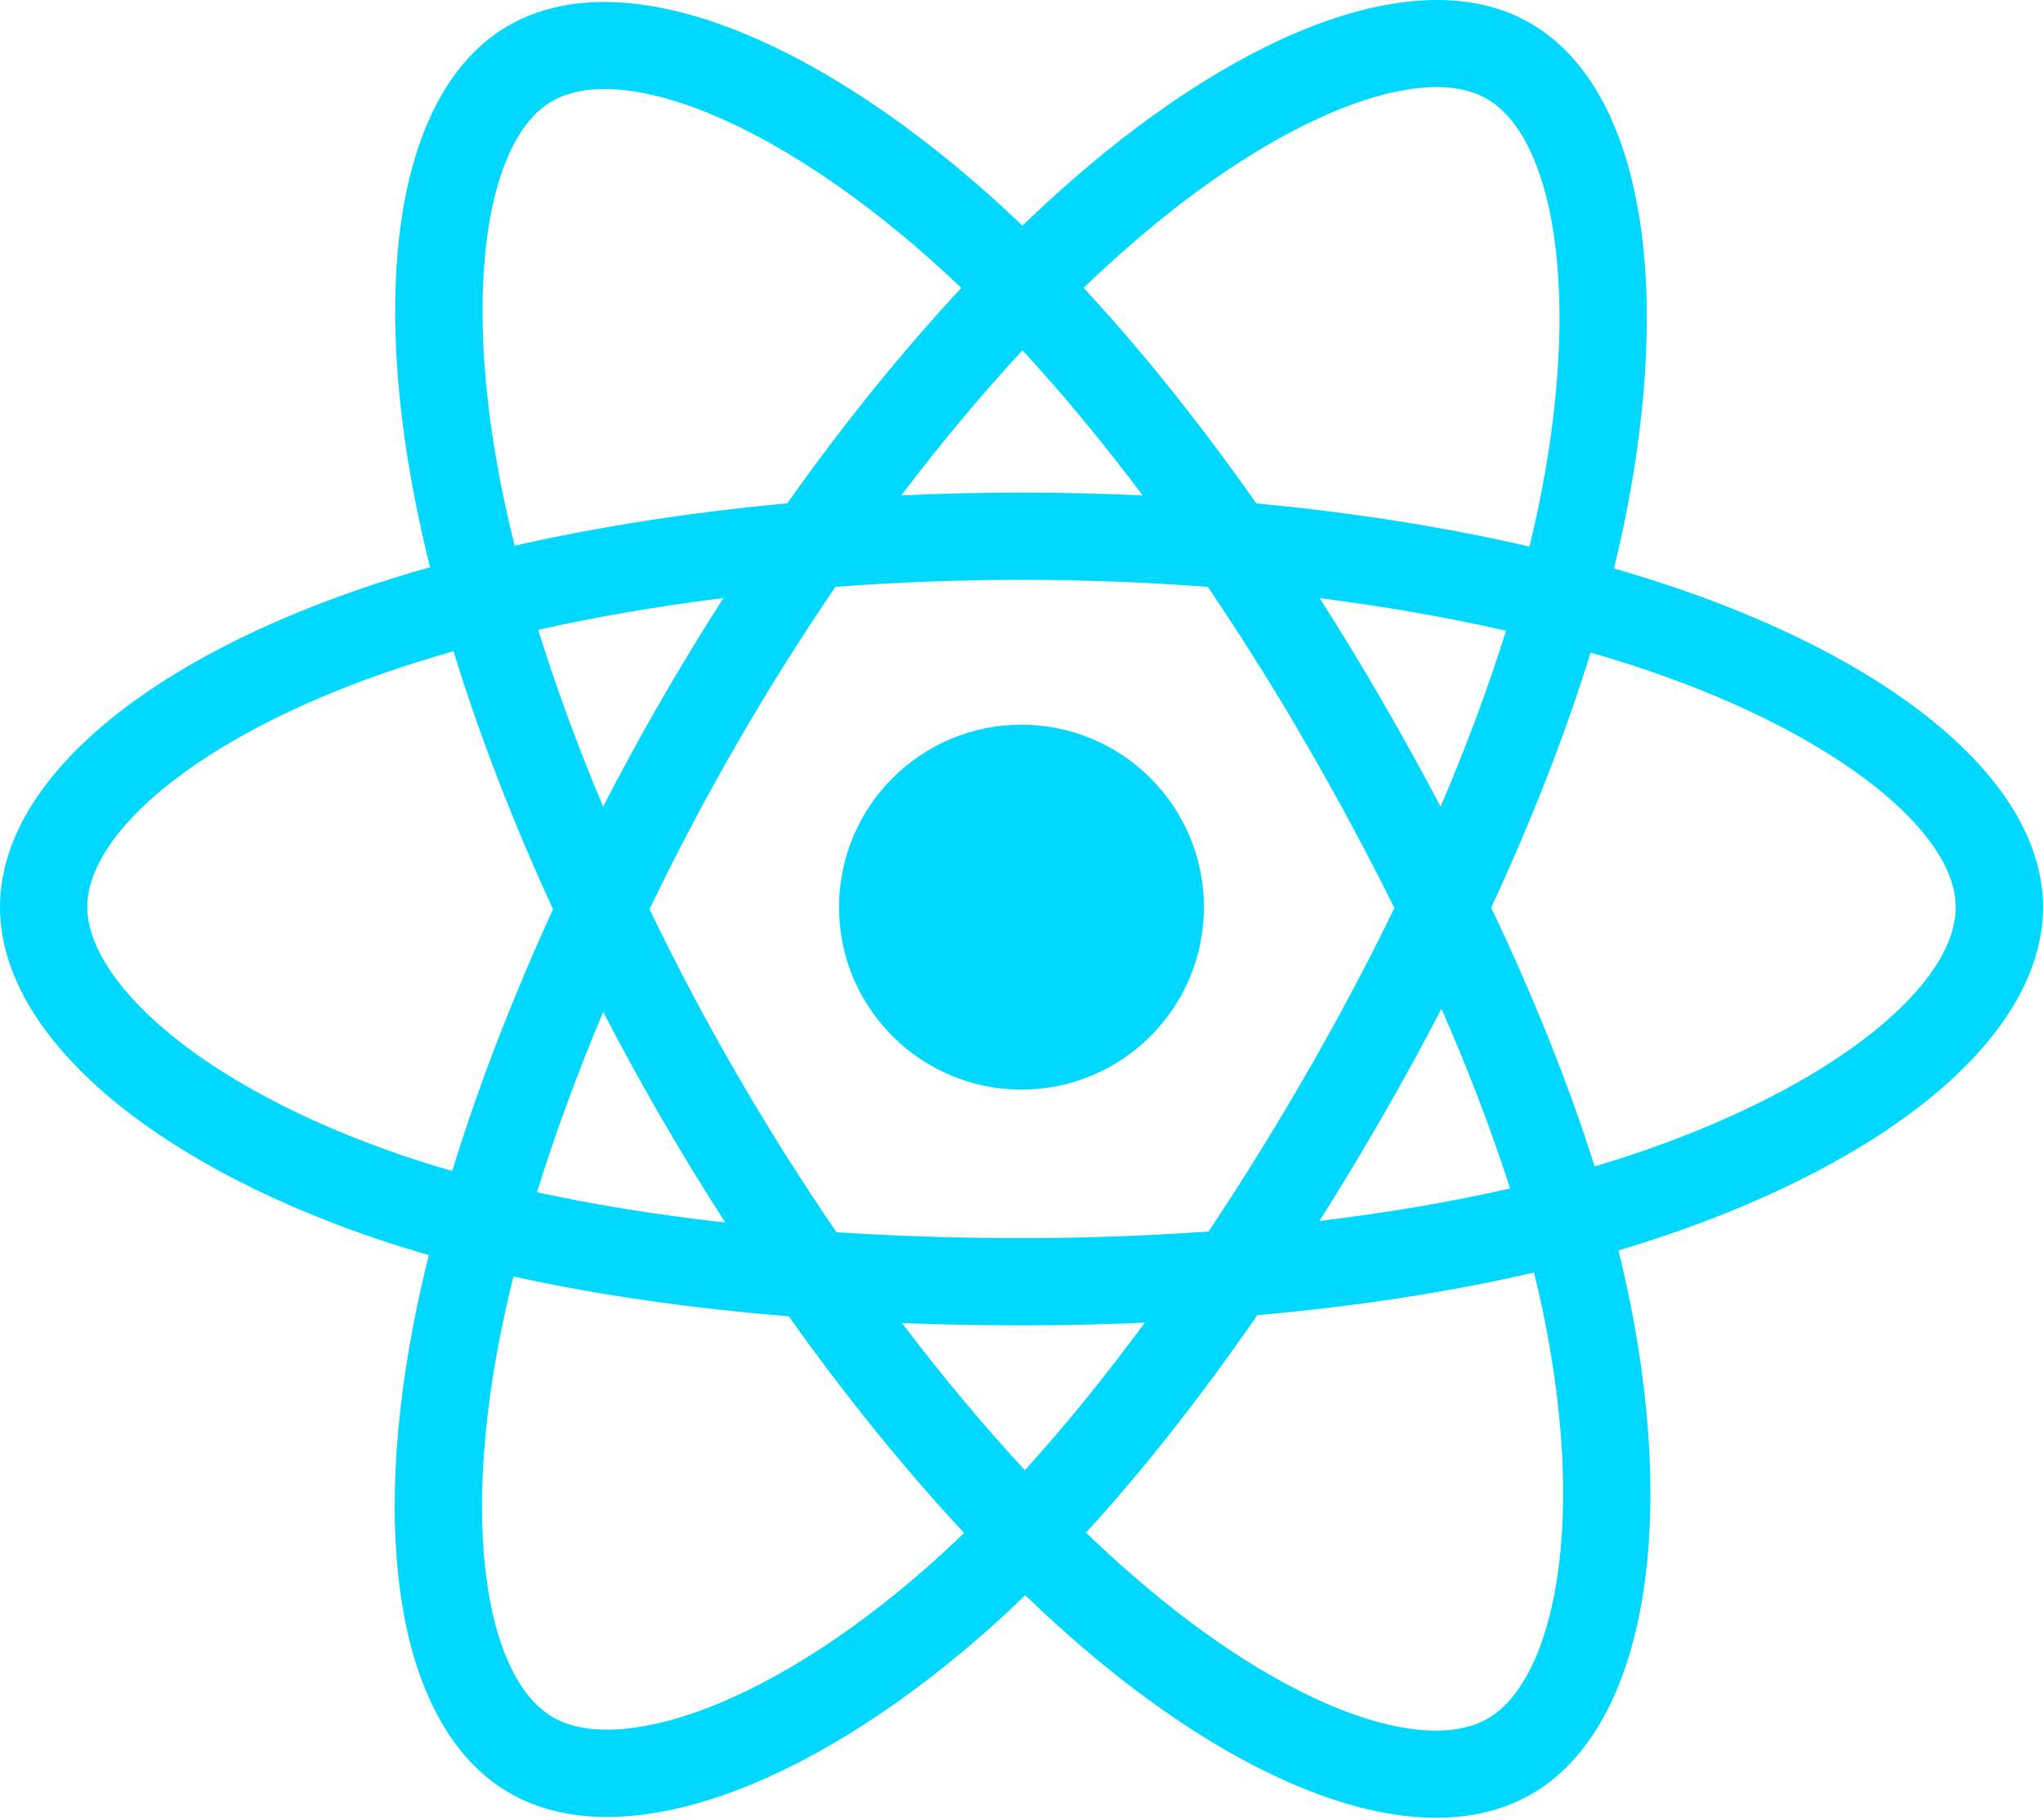
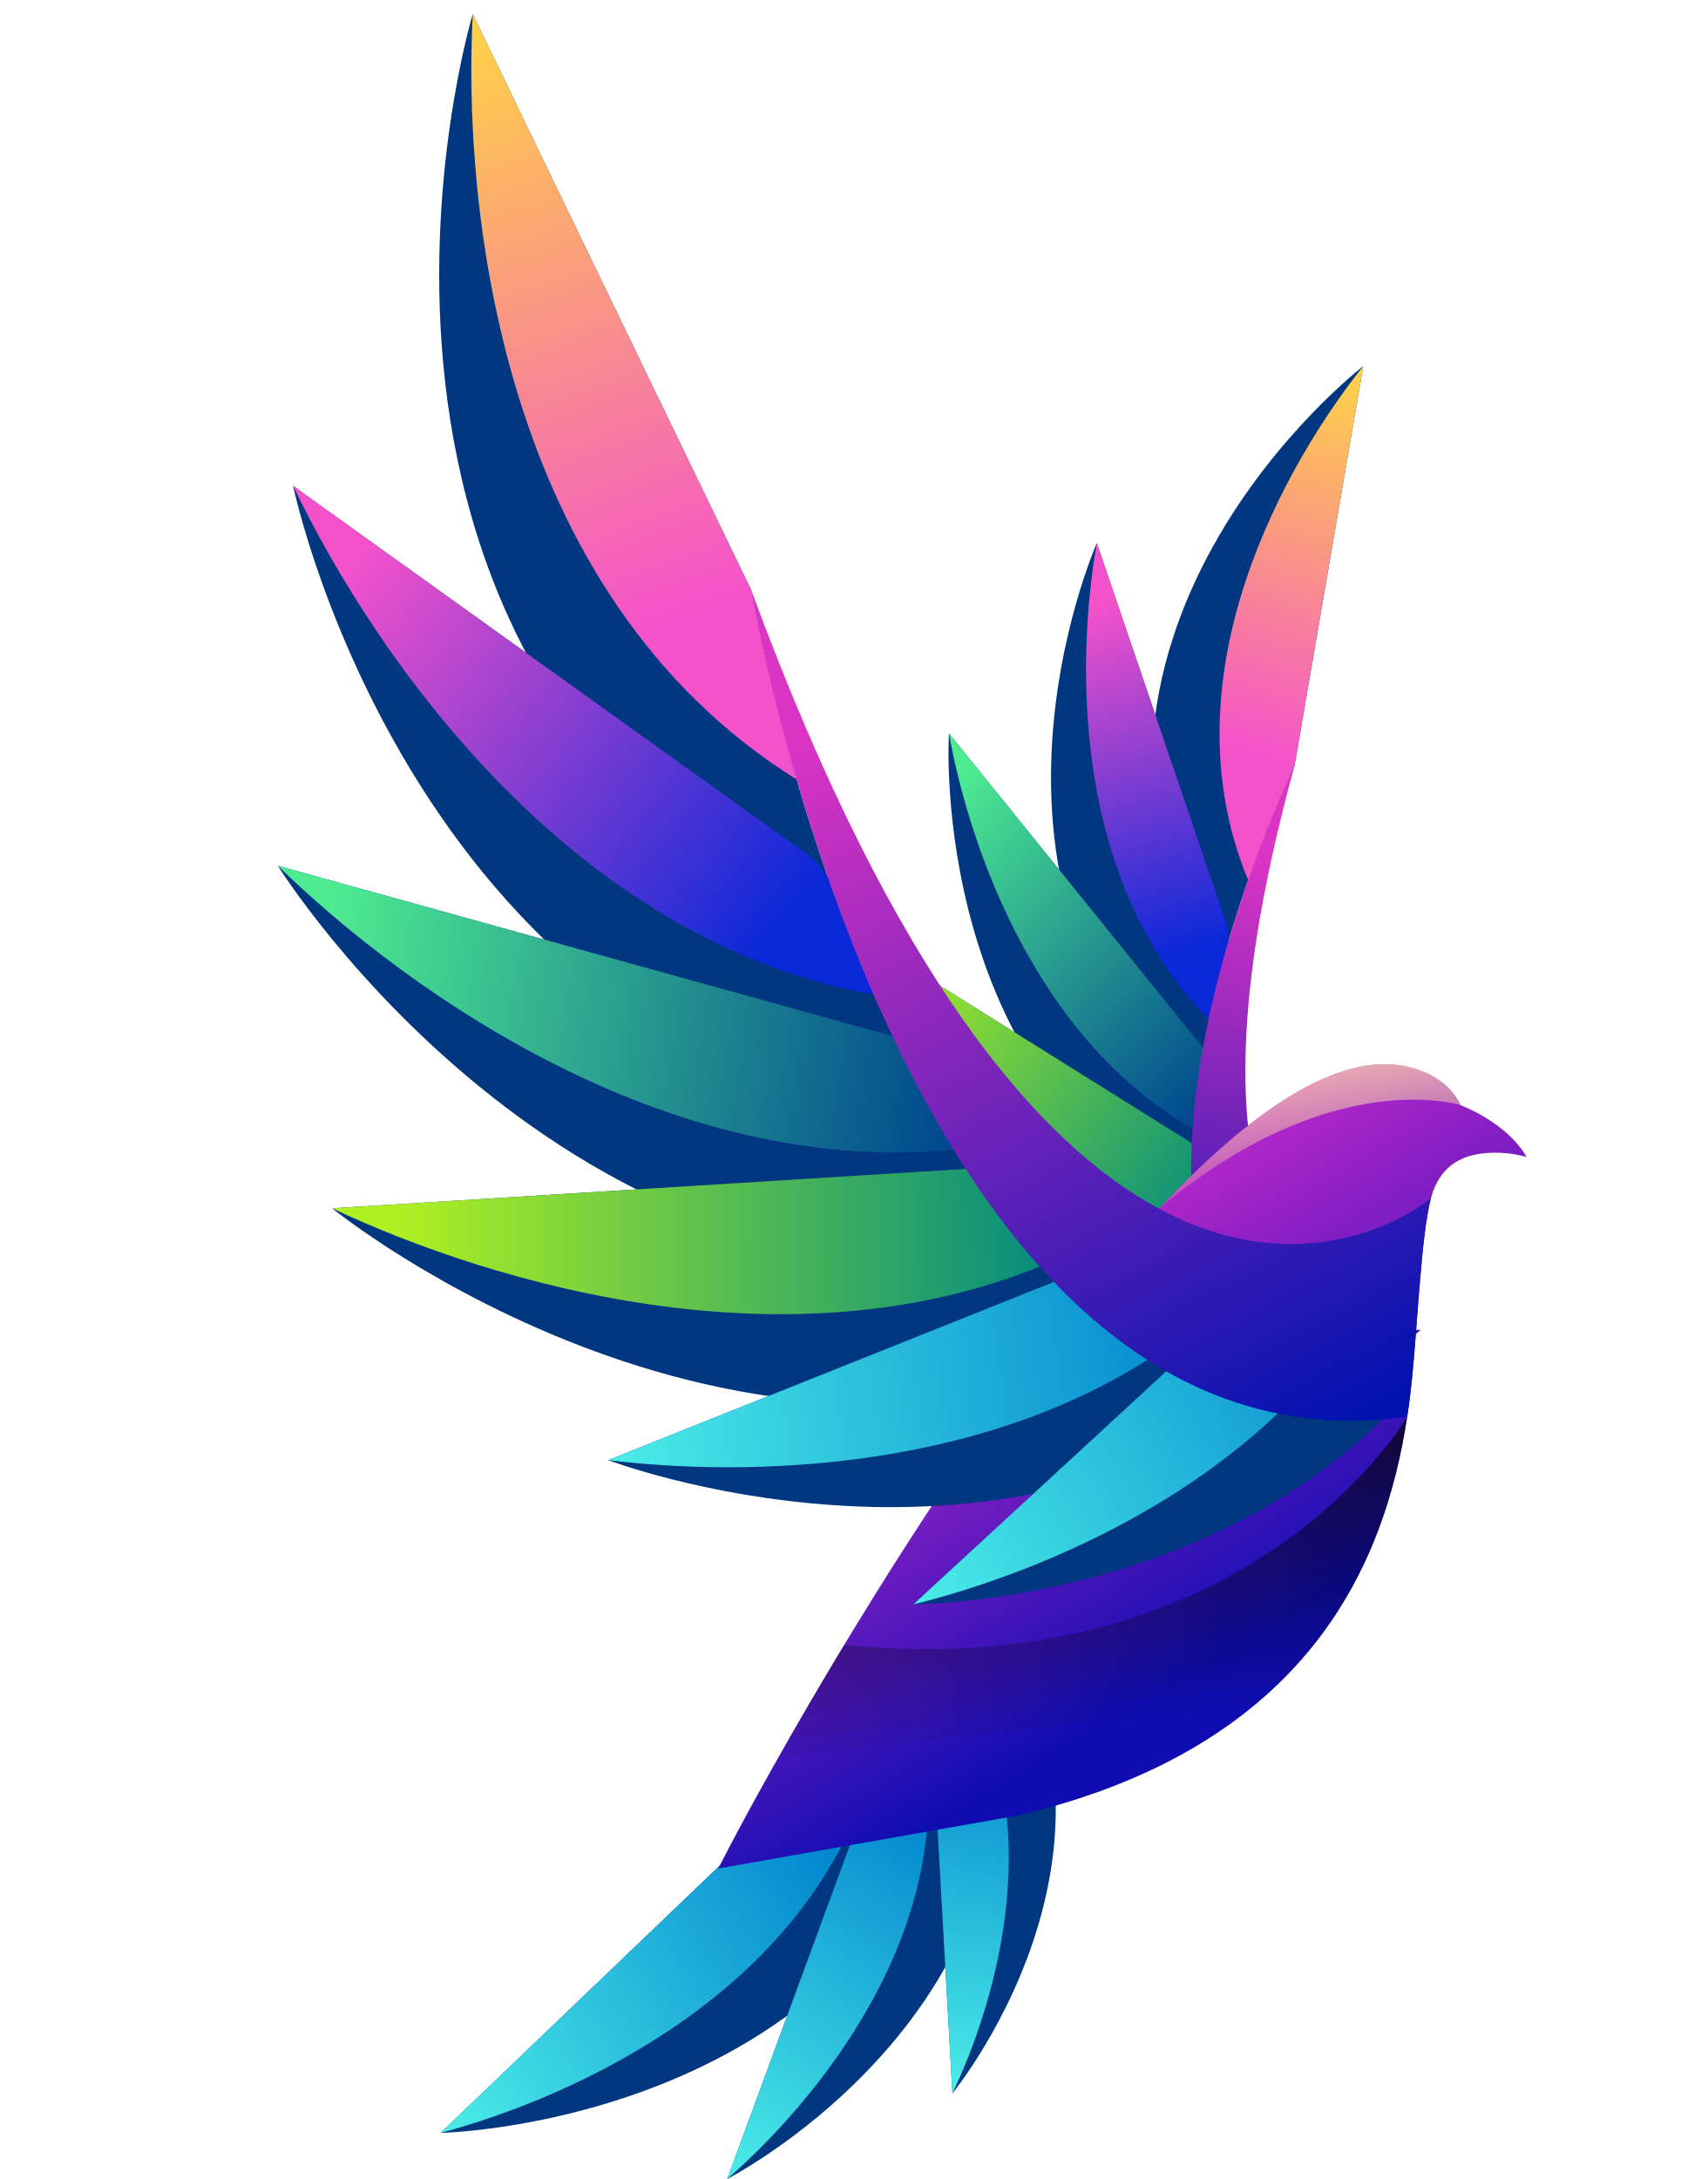
- <svg xmlns="http://www.w3.org/2000/svg" aria-hidden="true" role="img" class="iconify iconify--logos" width="35.93" height="32" preserveAspectRatio="xMidYMid meet" viewBox="0 0 256 228">
-   <path fill="#00D8FF" d="M210.483 73.824a171.49 171.49 0 0 0-8.24-2.597c.465-1.9.893-3.777 1.273-5.621c6.238-30.281 2.16-54.676-11.769-62.708c-13.355-7.7-35.196.329-57.254 19.526a171.23 171.23 0 0 0-6.375 5.848a155.866 155.866 0 0 0-4.241-3.917C100.759 3.829 77.587-4.822 63.673 3.233C50.33 10.957 46.379 33.89 51.995 62.588a170.974 170.974 0 0 0 1.892 8.48c-3.28.932-6.445 1.924-9.474 2.98C17.309 83.498 0 98.307 0 113.668c0 15.865 18.582 31.778 46.812 41.427a145.52 145.52 0 0 0 6.921 2.165a167.467 167.467 0 0 0-2.01 9.138c-5.354 28.2-1.173 50.591 12.134 58.266c13.744 7.926 36.812-.22 59.273-19.855a145.567 145.567 0 0 0 5.342-4.923a168.064 168.064 0 0 0 6.92 6.314c21.758 18.722 43.246 26.282 56.54 18.586c13.731-7.949 18.194-32.003 12.4-61.268a145.016 145.016 0 0 0-1.535-6.842c1.62-.48 3.21-.974 4.76-1.488c29.348-9.723 48.443-25.443 48.443-41.52c0-15.417-17.868-30.326-45.517-39.844Zm-6.365 70.984c-1.4.463-2.836.91-4.3 1.345c-3.24-10.257-7.612-21.163-12.963-32.432c5.106-11 9.31-21.767 12.459-31.957c2.619.758 5.16 1.557 7.61 2.4c23.69 8.156 38.14 20.213 38.14 29.504c0 9.896-15.606 22.743-40.946 31.14Zm-10.514 20.834c2.562 12.94 2.927 24.64 1.23 33.787c-1.524 8.219-4.59 13.698-8.382 15.893c-8.067 4.67-25.32-1.4-43.927-17.412a156.726 156.726 0 0 1-6.437-5.87c7.214-7.889 14.423-17.06 21.459-27.246c12.376-1.098 24.068-2.894 34.671-5.345a134.17 134.17 0 0 1 1.386 6.193ZM87.276 214.515c-7.882 2.783-14.16 2.863-17.955.675c-8.075-4.657-11.432-22.636-6.853-46.752a156.923 156.923 0 0 1 1.869-8.499c10.486 2.32 22.093 3.988 34.498 4.994c7.084 9.967 14.501 19.128 21.976 27.15a134.668 134.668 0 0 1-4.877 4.492c-9.933 8.682-19.886 14.842-28.658 17.94ZM50.35 144.747c-12.483-4.267-22.792-9.812-29.858-15.863c-6.35-5.437-9.555-10.836-9.555-15.216c0-9.322 13.897-21.212 37.076-29.293c2.813-.98 5.757-1.905 8.812-2.773c3.204 10.42 7.406 21.315 12.477 32.332c-5.137 11.18-9.399 22.249-12.634 32.792a134.718 134.718 0 0 1-6.318-1.979Zm12.378-84.26c-4.811-24.587-1.616-43.134 6.425-47.789c8.564-4.958 27.502 2.111 47.463 19.835a144.318 144.318 0 0 1 3.841 3.545c-7.438 7.987-14.787 17.08-21.808 26.988c-12.04 1.116-23.565 2.908-34.161 5.309a160.342 160.342 0 0 1-1.76-7.887Zm110.427 27.268a347.8 347.8 0 0 0-7.785-12.803c8.168 1.033 15.994 2.404 23.343 4.08c-2.206 7.072-4.956 14.465-8.193 22.045a381.151 381.151 0 0 0-7.365-13.322Zm-45.032-43.861c5.044 5.465 10.096 11.566 15.065 18.186a322.04 322.04 0 0 0-30.257-.006c4.974-6.559 10.069-12.652 15.192-18.18ZM82.802 87.83a323.167 323.167 0 0 0-7.227 13.238c-3.184-7.553-5.909-14.98-8.134-22.152c7.304-1.634 15.093-2.97 23.209-3.984a321.524 321.524 0 0 0-7.848 12.897Zm8.081 65.352c-8.385-.936-16.291-2.203-23.593-3.793c2.26-7.3 5.045-14.885 8.298-22.6a321.187 321.187 0 0 0 7.257 13.246c2.594 4.48 5.28 8.868 8.038 13.147Zm37.542 31.03c-5.184-5.592-10.354-11.779-15.403-18.433c4.902.192 9.899.29 14.978.29c5.218 0 10.376-.117 15.453-.343c-4.985 6.774-10.018 12.97-15.028 18.486Zm52.198-57.817c3.422 7.8 6.306 15.345 8.596 22.52c-7.422 1.694-15.436 3.058-23.88 4.071a382.417 382.417 0 0 0 7.859-13.026a347.403 347.403 0 0 0 7.425-13.565Zm-16.898 8.101a358.557 358.557 0 0 1-12.281 19.815a329.4 329.4 0 0 1-23.444.823c-7.967 0-15.716-.248-23.178-.732a310.202 310.202 0 0 1-12.513-19.846h.001a307.41 307.41 0 0 1-10.923-20.627a310.278 310.278 0 0 1 10.89-20.637l-.001.001a307.318 307.318 0 0 1 12.413-19.761c7.613-.576 15.42-.876 23.31-.876H128c7.926 0 15.743.303 23.354.883a329.357 329.357 0 0 1 12.335 19.695a358.489 358.489 0 0 1 11.036 20.54a329.472 329.472 0 0 1-11 20.722Zm22.56-122.124c8.572 4.944 11.906 24.881 6.52 51.026c-.344 1.668-.73 3.367-1.15 5.09c-10.622-2.452-22.155-4.275-34.23-5.408c-7.034-10.017-14.323-19.124-21.64-27.008a160.789 160.789 0 0 1 5.888-5.4c18.9-16.447 36.564-22.941 44.612-18.3ZM128 90.808c12.625 0 22.86 10.235 22.86 22.86s-10.235 22.86-22.86 22.86s-22.86-10.235-22.86-22.86s10.235-22.86 22.86-22.86Z" />
+ <svg xmlns="http://www.w3.org/2000/svg" xmlns:xlink="http://www.w3.org/1999/xlink" version="1.1" id="Layer_1" x="0px" y="0px" viewBox="0 0 2408.2 3072" style="enable-background:new 0 0 2408.2 3072;" xml:space="preserve">
+   <style type="text/css">
+ 	.st0{fill-rule:evenodd;clip-rule:evenodd;fill:#003780;}
+ 	
+ 		.st1{clip-path:url(#SVGID_00000057843338454067232600000003983802747526152338_);fill:url(#SVGID_00000168112154594328462260000007098965731604887723_);}
+ 	
+ 		.st2{clip-path:url(#SVGID_00000029022965536824911670000004112222004350649999_);fill:url(#SVGID_00000062914900961329352780000017437717184273601196_);}
+ 	
+ 		.st3{clip-path:url(#SVGID_00000160160120585509607810000012125315384668038557_);fill:url(#SVGID_00000135660262877536457570000002846494047737051539_);}
+ 	
+ 		.st4{clip-path:url(#SVGID_00000080893121570379378730000001248226214468570552_);fill:url(#SVGID_00000095326978517449779850000017263545584978076558_);}
+ 	
+ 		.st5{clip-path:url(#SVGID_00000009573485189825841560000015847046343405564829_);fill:url(#SVGID_00000147193524450550141540000003424020834525453498_);}
+ 	
+ 		.st6{clip-path:url(#SVGID_00000016782932601035420260000010515529944837261460_);fill:url(#SVGID_00000067206594553753838710000010156764687047735449_);}
+ 	
+ 		.st7{clip-path:url(#SVGID_00000021081662280248561740000004057630190019054733_);fill:url(#SVGID_00000163774847001880961540000016102588500319193261_);}
+ 	
+ 		.st8{clip-path:url(#SVGID_00000007403622443062660880000014044141944919656882_);fill:url(#SVGID_00000124141595204733700500000003034147170195842193_);}
+ 	
+ 		.st9{clip-path:url(#SVGID_00000054244893372953279730000007970508686910200738_);fill:url(#SVGID_00000121963318233581748760000009638563806163815840_);}
+ 	
+ 		.st10{clip-path:url(#SVGID_00000102520957151877100540000004340285755305189507_);fill:url(#SVGID_00000059303035023119209590000000245468810673877890_);}
+ 	
+ 		.st11{clip-path:url(#SVGID_00000132064679421571392050000012747501279561695619_);fill:url(#SVGID_00000065796347109738331000000015203494224000751271_);}
+ 	.st12{filter:url(#Adobe_OpacityMaskFilter);}
+ 	.st13{fill:url(#SVGID_00000026847458480236241140000003981368261281176212_);}
+ 	.st14{mask:url(#SVGID_00000069371226642270539880000007942811313062061214_);fill-rule:evenodd;clip-rule:evenodd;}
+ 	
+ 		.st15{clip-path:url(#SVGID_00000183941341295131056030000009452609932235356552_);fill:url(#SVGID_00000030470771173792702960000002717240309906943641_);}
+ 	
+ 		.st16{clip-path:url(#SVGID_00000158030998565128025250000009244188214496324799_);fill:url(#SVGID_00000113322616138858014690000001039783116145743502_);}
+ 	
+ 		.st17{clip-path:url(#SVGID_00000067208530837486993270000007539057673615406776_);fill:url(#SVGID_00000136408107771368855310000014646141559767160979_);}
+ 	
+ 		.st18{clip-path:url(#SVGID_00000143612815130857626950000009319490034048782720_);fill:url(#SVGID_00000015341213379405797690000001209714554047709357_);}
+ 	
+ 		.st19{clip-path:url(#SVGID_00000026874408447437883180000016058904148750943675_);fill:url(#SVGID_00000026843391992367993100000017331441201969576871_);}
+ 	
+ 		.st20{clip-path:url(#SVGID_00000106117583469935417960000009614359374364482476_);fill:url(#SVGID_00000082364438885541705860000014039499621764961176_);}
+ 	
+ 		.st21{clip-path:url(#SVGID_00000116215961665173265760000002083251013560446633_);fill:url(#SVGID_00000071529557815463568610000011239052384807492517_);}
+ 	.st22{filter:url(#Adobe_OpacityMaskFilter_00000007405813456838040670000007093757645754533785_);}
+ 	.st23{fill:url(#SVGID_00000101824591602430049460000015151791080718061460_);}
+ 	.st24{mask:url(#SVGID_00000106129040769628647810000006436348164939224758_);fill-rule:evenodd;clip-rule:evenodd;fill:#FCE2A6;}
+ </style>
+   <g>
+     <path class="st0" d="M1825.4,1079.7l96.9-563.5c0,0-494.1,379.9-211.3,890.2C1753.9,1226,1825.4,1079.7,1825.4,1079.7" />
+     <g>
+       <g>
+         <defs>
+           <path id="SVGID_1_" d="M1825.4,1079.7l96.9-563.5c-105.6,132.3-282.6,434.2-162.3,724.5      C1793.8,1144.4,1825.4,1079.7,1825.4,1079.7" />
+         </defs>
+         <clipPath id="SVGID_00000146463225607728378420000015842902526900065691_">
+           <use xlink:href="#SVGID_1_" style="overflow:visible;" />
+         </clipPath>
+         <linearGradient id="SVGID_00000088104614956991298280000001275274293105022337_" gradientUnits="userSpaceOnUse" x1="1880.661" y1="2558.148" x2="1729.853" y2="2036.559" gradientTransform="matrix(1 0 0 -1 0 3092.106)">
+           <stop offset="0" style="stop-color:#FFCE4B" />
+           <stop offset="1" style="stop-color:#F452CB" />
+         </linearGradient>
+         <rect x="1639.8" y="516.3" style="clip-path:url(#SVGID_00000146463225607728378420000015842902526900065691_);fill:url(#SVGID_00000088104614956991298280000001275274293105022337_);" width="282.6" height="724.5" />
+       </g>
+     </g>
+     <path class="st0" d="M1731,1306.9l-184.4-541.2c0,0-228,515.3,172.9,835c3.4-56.3,12.3-113,24.1-167.1   C1733.2,1357.6,1731,1306.9,1731,1306.9" />
+     <g>
+       <g>
+         <defs>
+           <path id="SVGID_00000114069056768613090980000001753004433207784587_" d="M1731,1306.9l-184.4-541.2      c-28.9,163.5-40,502.9,190,702.2c2.2-11.5,4.5-23,7-34.3C1733.2,1357.6,1731,1306.9,1731,1306.9" />
+         </defs>
+         <clipPath id="SVGID_00000141413570468165247920000005626040282658124958_">
+           <use xlink:href="#SVGID_00000114069056768613090980000001753004433207784587_" style="overflow:visible;" />
+         </clipPath>
+         <linearGradient id="SVGID_00000026141027568310394380000013242288484602142116_" gradientUnits="userSpaceOnUse" x1="1547.346" y1="2241.104" x2="1690.149" y2="1752.859" gradientTransform="matrix(1 0 0 -1 0 3092.106)">
+           <stop offset="0" style="stop-color:#F452CB" />
+           <stop offset="1" style="stop-color:#0928D8" />
+         </linearGradient>
+         <rect x="1506.6" y="765.7" style="clip-path:url(#SVGID_00000141413570468165247920000005626040282658124958_);fill:url(#SVGID_00000026141027568310394380000013242288484602142116_);" width="237.1" height="702.2" />
+       </g>
+     </g>
+     <path class="st0" d="M1697.5,1478.5l-359.4-444.6c0,0-33.3,511.1,385.1,699.2c-8.1-62.7-6-128.9,2.2-194.2   C1707.1,1501.6,1697.5,1478.5,1697.5,1478.5" />
+     <g>
+       <g>
+         <defs>
+           <path id="SVGID_00000170983668433747900840000002304648696178479790_" d="M1697.5,1478.5l-359.4-444.6      c27.8,155.7,125.7,455.8,380.9,577.1c1.2-24,3.4-48.1,6.4-72.1C1707.1,1501.6,1697.5,1478.5,1697.5,1478.5" />
+         </defs>
+         <clipPath id="SVGID_00000142150203200423656750000002470111735141345981_">
+           <use xlink:href="#SVGID_00000170983668433747900840000002304648696178479790_" style="overflow:visible;" />
+         </clipPath>
+         <linearGradient id="SVGID_00000070087620132944146880000007693692983773798537_" gradientUnits="userSpaceOnUse" x1="1325.575" y1="1970.781" x2="1739.096" y2="1567.378" gradientTransform="matrix(1 0 0 -1 0 3092.106)">
+           <stop offset="0" style="stop-color:#4EEB90" />
+           <stop offset="1" style="stop-color:#00478F" />
+         </linearGradient>
+         <rect x="1338.1" y="1033.9" style="clip-path:url(#SVGID_00000142150203200423656750000002470111735141345981_);fill:url(#SVGID_00000070087620132944146880000007693692983773798537_);" width="387.3" height="577.1" />
+       </g>
+     </g>
+     <path class="st0" d="M1684.4,1614l-484.8-303.1c0,0,126.9,463.4,549.9,530.1c-8.8-22.9-15.5-46.9-20.4-71.6   c-7.7-38.6-11.1-78.9-11.1-119.9C1696.4,1627.6,1684.4,1614,1684.4,1614" />
+     <g>
+       <g>
+         <defs>
+           <path id="SVGID_00000178203698591103682030000003138159459938955454_" d="M1684.4,1614l-484.8-303.1      c74.7,133.9,256,374.7,523,417.9c-3.1-25.9-4.6-52.5-4.6-79.3C1696.4,1627.6,1684.4,1614,1684.4,1614" />
+         </defs>
+         <clipPath id="SVGID_00000034792993446222632120000011489375434859683733_">
+           <use xlink:href="#SVGID_00000178203698591103682030000003138159459938955454_" style="overflow:visible;" />
+         </clipPath>
+         <linearGradient id="SVGID_00000050621323860633833140000009372316306831092870_" gradientUnits="userSpaceOnUse" x1="1723.671" y1="1386.64" x2="1234.851" y2="1732.112" gradientTransform="matrix(1 0 0 -1 0 3092.106)">
+           <stop offset="0" style="stop-color:#008A80" />
+           <stop offset="1" style="stop-color:#AFF022" />
+         </linearGradient>
+         <rect x="1199.6" y="1310.9" style="clip-path:url(#SVGID_00000034792993446222632120000011489375434859683733_);fill:url(#SVGID_00000050621323860633833140000009372316306831092870_);" width="523" height="417.9" />
+       </g>
+     </g>
+     <path class="st0" d="M1725.5,1749.4l-456.2-112c0,0,202.8,306,530.8,294.3c-36.6-47-59.1-102.4-71-162.1   C1727.8,1762.8,1726.6,1756.1,1725.5,1749.4" />
+     <g>
+       <g>
+         <defs>
+           <path id="SVGID_00000058573826406347967070000014621821410636305035_" d="M1725.5,1749.4l-456.2-112      c89,81.9,274.7,212.8,482,208.1c-9.6-24.3-16.9-49.7-22.2-76C1727.8,1762.8,1726.6,1756.1,1725.5,1749.4" />
+         </defs>
+         <clipPath id="SVGID_00000015355520583016412640000014054053727923844773_">
+           <use xlink:href="#SVGID_00000058573826406347967070000014621821410636305035_" style="overflow:visible;" />
+         </clipPath>
+         <linearGradient id="SVGID_00000148631799749943684160000002795248056061353136_" gradientUnits="userSpaceOnUse" x1="1758.53" y1="1219.426" x2="1243.013" y2="1487.091" gradientTransform="matrix(1 0 0 -1 0 3092.106)">
+           <stop offset="0" style="stop-color:#0286CF" />
+           <stop offset="1" style="stop-color:#51F4E9" />
+         </linearGradient>
+         <rect x="1269.2" y="1637.4" style="clip-path:url(#SVGID_00000015355520583016412640000014054053727923844773_);fill:url(#SVGID_00000148631799749943684160000002795248056061353136_);" width="482" height="212.8" />
+       </g>
+     </g>
+     <path class="st0" d="M1756.7,1858.5l-340.6,42.3c0,0,219.9,157.3,464.3,104.2C1821.9,1967,1782.2,1916.4,1756.7,1858.5" />
+     <g>
+       <g>
+         <defs>
+           <path id="SVGID_00000122682404782442208420000011225157531165695159_" d="M1756.7,1858.5l-340.6,42.3      c86.6,34.5,243.7,76.5,395.9,45.2C1788.8,1919.6,1770.6,1890.2,1756.7,1858.5" />
+         </defs>
+         <clipPath id="SVGID_00000183226369048792968810000000595163756791860914_">
+           <use xlink:href="#SVGID_00000122682404782442208420000011225157531165695159_" style="overflow:visible;" />
+         </clipPath>
+         <linearGradient id="SVGID_00000076568508086420569140000003844987400622903963_" gradientUnits="userSpaceOnUse" x1="1907.449" y1="1140.446" x2="1382.263" y2="1200.884" gradientTransform="matrix(1 0 0 -1 0 3092.106)">
+           <stop offset="0" style="stop-color:#0286CF" />
+           <stop offset="1" style="stop-color:#51F4E9" />
+         </linearGradient>
+         <rect x="1416.1" y="1858.5" style="clip-path:url(#SVGID_00000183226369048792968810000000595163756791860914_);fill:url(#SVGID_00000076568508086420569140000003844987400622903963_);" width="395.9" height="118.8" />
+       </g>
+     </g>
+     <g>
+       <g>
+         <defs>
+           <path id="SVGID_00000038381040766465994600000002582562695986855059_" d="M1800.3,1741c-53.6-108.8-72.6-305.7,25.1-661.3      c0,0-71.5,146.2-114.4,326.7c-27.6,116.2-43.3,246.6-20.3,361.4c21.1,105.4,74.8,197.6,181.9,253.3c8.1-8.3,15.8-16.6,23-24.8      c31.4-35.5,81.9-100.3,107.7-121.5C2003.3,1874.9,1871.4,1885.5,1800.3,1741" />
+         </defs>
+         <clipPath id="SVGID_00000018207183455245046790000016027420452942974143_">
+           <use xlink:href="#SVGID_00000038381040766465994600000002582562695986855059_" style="overflow:visible;" />
+         </clipPath>
+         <linearGradient id="SVGID_00000008140894156905313540000001279890851836860818_" gradientUnits="userSpaceOnUse" x1="1771.538" y1="1099.535" x2="1881.812" y2="1861.306" gradientTransform="matrix(1 0 0 -1 0 3092.106)">
+           <stop offset="0" style="stop-color:#0012AF" />
+           <stop offset="1" style="stop-color:#DA34C4" />
+         </linearGradient>
+         <rect x="1667.8" y="1079.7" style="clip-path:url(#SVGID_00000018207183455245046790000016027420452942974143_);fill:url(#SVGID_00000008140894156905313540000001279890851836860818_);" width="335.6" height="941.4" />
+       </g>
+     </g>
+     <path class="st0" d="M1072.4,2575.1L621.3,3007c0,0,680.8-12.7,763.8-644.6C1230.3,2493.1,1072.4,2575.1,1072.4,2575.1" />
+     <g>
+       <g>
+         <defs>
+           <path id="SVGID_00000160173914740090383350000007302969035637933484_" d="M1072.4,2575.1L621.3,3007      c178.7-47.6,530.2-197.8,613.2-530.9C1142.2,2538.9,1072.4,2575.1,1072.4,2575.1" />
+         </defs>
+         <clipPath id="SVGID_00000083793981083080555530000017337759293276551051_">
+           <use xlink:href="#SVGID_00000160173914740090383350000007302969035637933484_" style="overflow:visible;" />
+         </clipPath>
+         <linearGradient id="SVGID_00000008861811508230702790000010473472343735175818_" gradientUnits="userSpaceOnUse" x1="1174.354" y1="493.416" x2="541.644" y2="126.591" gradientTransform="matrix(1 0 0 -1 0 3092.106)">
+           <stop offset="0" style="stop-color:#0286CF" />
+           <stop offset="1" style="stop-color:#51F4E9" />
+         </linearGradient>
+         <rect x="621.3" y="2476.2" style="clip-path:url(#SVGID_00000083793981083080555530000017337759293276551051_);fill:url(#SVGID_00000008861811508230702790000010473472343735175818_);" width="613.2" height="530.9" />
+       </g>
+     </g>
+     <path class="st0" d="M1210.6,2568.3L1025.4,3072c0,0,520.6-266.9,346.2-786C1301.4,2445.4,1210.6,2568.3,1210.6,2568.3" />
+     <g>
+       <g>
+         <defs>
+           <path id="SVGID_00000120532578446670409130000001371280583047419828_" d="M1210.6,2568.3L1025.4,3072      c119.9-104.2,334.6-352.9,272.8-641.3C1250.7,2513.9,1210.6,2568.3,1210.6,2568.3" />
+         </defs>
+         <clipPath id="SVGID_00000005955042864650826300000007601050765890288785_">
+           <use xlink:href="#SVGID_00000120532578446670409130000001371280583047419828_" style="overflow:visible;" />
+         </clipPath>
+         <linearGradient id="SVGID_00000178206861280381764640000007741032787823338389_" gradientUnits="userSpaceOnUse" x1="1319.421" y1="529.845" x2="969.6" y2="7.801" gradientTransform="matrix(1 0 0 -1 0 3092.106)">
+           <stop offset="0" style="stop-color:#0286CF" />
+           <stop offset="1" style="stop-color:#51F4E9" />
+         </linearGradient>
+         <rect x="1025.4" y="2430.7" style="clip-path:url(#SVGID_00000005955042864650826300000007601050765890288785_);fill:url(#SVGID_00000178206861280381764640000007741032787823338389_);" width="334.6" height="641.3" />
+       </g>
+     </g>
+     <path class="st0" d="M1316.7,2483.3l26.3,467.9c0,0,324.7-394.4,4.9-749.9C1346.9,2353.4,1316.7,2483.3,1316.7,2483.3" />
+     <g>
+       <g>
+         <defs>
+           <path id="SVGID_00000142865756897675205090000010951044475399508404_" d="M1316.7,2483.3l26.3,467.9      c59.9-125.1,145.8-398.8-3.7-608.5C1330,2425.9,1316.7,2483.3,1316.7,2483.3" />
+         </defs>
+         <clipPath id="SVGID_00000011711512860707150990000002052988231235019943_">
+           <use xlink:href="#SVGID_00000142865756897675205090000010951044475399508404_" style="overflow:visible;" />
+         </clipPath>
+         <linearGradient id="SVGID_00000022533524110781095010000017402362570106587019_" gradientUnits="userSpaceOnUse" x1="1439.364" y1="644.404" x2="1340.024" y2="104.782" gradientTransform="matrix(1 0 0 -1 0 3092.106)">
+           <stop offset="0" style="stop-color:#0286CF" />
+           <stop offset="1" style="stop-color:#51F4E9" />
+         </linearGradient>
+         <rect x="1316.7" y="2342.7" style="clip-path:url(#SVGID_00000011711512860707150990000002052988231235019943_);fill:url(#SVGID_00000022533524110781095010000017402362570106587019_);" width="172.1" height="608.5" />
+       </g>
+     </g>
+     <g>
+       <g>
+         <defs>
+           <path id="SVGID_00000011026896467404899430000018256441636128849319_" d="M1518.2,1839.1c-223.5,280.6-434.2,655.1-505.4,795.2      l423.8-75c411.1-97.6,516.4-357.1,547.7-562c2.8-18.1,5-35.8,6.7-53c7.7-74.5,13.1-203.9,26.7-254.8      c7.9-29.6,25.6-53.2,59.7-61.1c24.8-5.8,54.3-3.5,75.3,2.8c-28.7-49.7-92.7-72.8-92.7-72.8c-16.9-34.4-49.4-48.9-76.9-54.9      c-98-21.2-222,65.5-348.9,200.5C1595.7,1745.1,1556.8,1790.7,1518.2,1839.1" />
+         </defs>
+         <clipPath id="SVGID_00000076563603460366996470000009703290846732886688_">
+           <use xlink:href="#SVGID_00000011026896467404899430000018256441636128849319_" style="overflow:visible;" />
+         </clipPath>
+         <linearGradient id="SVGID_00000003066740779718871760000015847514401981620370_" gradientUnits="userSpaceOnUse" x1="1737.589" y1="770.888" x2="1318.722" y2="1482.43" gradientTransform="matrix(1 0 0 -1 0 3092.106)">
+           <stop offset="0" style="stop-color:#0F0DB2" />
+           <stop offset="1" style="stop-color:#EC2FD3" />
+         </linearGradient>
+         <rect x="1012.8" y="1482.3" style="clip-path:url(#SVGID_00000076563603460366996470000009703290846732886688_);fill:url(#SVGID_00000003066740779718871760000015847514401981620370_);" width="1140" height="1152" />
+       </g>
+     </g>
+     <defs>
+       <filter id="Adobe_OpacityMaskFilter" filterUnits="userSpaceOnUse" x="1012.8" y="1997.2" width="971.5" height="637.1">
+         <feColorMatrix type="matrix" values="1 0 0 0 0  0 1 0 0 0  0 0 1 0 0  0 0 0 1 0" />
+       </filter>
+     </defs>
+     <mask maskUnits="userSpaceOnUse" x="1012.8" y="1997.2" width="971.5" height="637.1" id="SVGID_00000069371226642270539880000007942811313062061214_">
+       <g class="st12">
+         <linearGradient id="SVGID_00000106146279267289556320000007993104389675955646_" gradientUnits="userSpaceOnUse" x1="-781.637" y1="880.403" x2="-719.84" y2="337.458" gradientTransform="matrix(1 0 0 -1 2232.955 2781.035)">
+           <stop offset="0" style="stop-color:#FFFFFF" />
+           <stop offset="1" style="stop-color:#000000" />
+         </linearGradient>
+         <rect x="1012.8" y="1997.2" style="fill:url(#SVGID_00000106146279267289556320000007993104389675955646_);" width="971.5" height="637.1" />
+       </g>
+     </mask>
+     <path class="st14" d="M1190.3,2319.1c-80.9,133.8-144.3,249.9-177.5,315.2l423.8-75c411.1-97.6,516.4-357.1,547.7-562   C1984.3,1997.2,1766,2375.9,1190.3,2319.1" />
+     <path class="st0" d="M1059.4,832.2L666.6,19.9c0,0-285.4,941.3,546,1336.6C1101.9,1085.6,1059.4,832.2,1059.4,832.2" />
+     <g>
+       <g>
+         <defs>
+           <path id="SVGID_00000137822649668211246170000017009451841007309981_" d="M1059.4,832.2L666.6,19.9      c-14,266.8,35.9,816.7,456.7,1079C1078.2,944.2,1059.4,832.2,1059.4,832.2" />
+         </defs>
+         <clipPath id="SVGID_00000021821658484894551870000004668455842269883781_">
+           <use xlink:href="#SVGID_00000137822649668211246170000017009451841007309981_" style="overflow:visible;" />
+         </clipPath>
+         <linearGradient id="SVGID_00000062160105342817581770000002816610416762447240_" gradientUnits="userSpaceOnUse" x1="709.013" y1="3039.345" x2="994.318" y2="2231.393" gradientTransform="matrix(1 0 0 -1 0 3092.106)">
+           <stop offset="0" style="stop-color:#FFCE4B" />
+           <stop offset="1" style="stop-color:#F452CB" />
+         </linearGradient>
+         <rect x="652.5" y="19.9" style="clip-path:url(#SVGID_00000021821658484894551870000004668455842269883781_);fill:url(#SVGID_00000062160105342817581770000002816610416762447240_);" width="470.8" height="1079" />
+       </g>
+     </g>
+     <path class="st0" d="M1146.7,1210.5L413.3,685c0,0,180.4,870.8,988.5,913c-47.3-75.4-87.9-156.3-122.5-236.6   C1196.1,1273.5,1146.7,1210.5,1146.7,1210.5" />
+     <g>
+       <g>
+         <defs>
+           <path id="SVGID_00000100360258376550308650000007684584929173632135_" d="M1146.7,1210.5L413.3,685      c113,236.3,410.3,682.3,888.5,726.9c-7.8-16.8-15.3-33.7-22.5-50.5C1196.1,1273.5,1146.7,1210.5,1146.7,1210.5" />
+         </defs>
+         <clipPath id="SVGID_00000049944419342237462220000008605569654765281209_">
+           <use xlink:href="#SVGID_00000100360258376550308650000007684584929173632135_" style="overflow:visible;" />
+         </clipPath>
+         <linearGradient id="SVGID_00000066481683506406438010000011328655960398037133_" gradientUnits="userSpaceOnUse" x1="507.976" y1="2317.936" x2="1139.507" y2="1822.351" gradientTransform="matrix(1 0 0 -1 0 3092.106)">
+           <stop offset="0" style="stop-color:#F452CB" />
+           <stop offset="1" style="stop-color:#0928D8" />
+         </linearGradient>
+         <rect x="413.3" y="685" style="clip-path:url(#SVGID_00000049944419342237462220000008605569654765281209_);fill:url(#SVGID_00000066481683506406438010000011328655960398037133_);" width="888.5" height="726.9" />
+       </g>
+     </g>
+     <path class="st0" d="M1261.3,1461.4l-869.5-240.8c0,0,426.4,686.6,1136.1,544c-67.9-73-126-160-175.4-251.3   C1294.9,1482.3,1261.3,1461.4,1261.3,1461.4" />
+     <g>
+       <g>
+         <defs>
+           <path id="SVGID_00000163032656077081340190000001531989341831821967_" d="M1261.3,1461.4l-869.5-240.8      c178.6,174.3,579.7,469.6,1018.7,391.1c-20.6-31.9-39.9-64.9-58-98.4C1294.9,1482.3,1261.3,1461.4,1261.3,1461.4" />
+         </defs>
+         <clipPath id="SVGID_00000093177822562407647060000001600034662033137340_">
+           <use xlink:href="#SVGID_00000163032656077081340190000001531989341831821967_" style="overflow:visible;" />
+         </clipPath>
+         <linearGradient id="SVGID_00000097480379011565415930000017404188220362662809_" gradientUnits="userSpaceOnUse" x1="449.637" y1="1705.858" x2="1350.767" y2="1567.645" gradientTransform="matrix(1 0 0 -1 0 3092.106)">
+           <stop offset="0" style="stop-color:#4EEB90" />
+           <stop offset="1" style="stop-color:#00478F" />
+         </linearGradient>
+         <rect x="391.8" y="1220.7" style="clip-path:url(#SVGID_00000093177822562407647060000001600034662033137340_);fill:url(#SVGID_00000097480379011565415930000017404188220362662809_);" width="1018.7" height="469.6" />
+       </g>
+     </g>
+     <path class="st0" d="M1368.9,1647.5l-900.5,56c0,0,588.3,478.3,1192.6,175.6c-32.3-21.4-63-45.9-91.9-73.1   c-45.3-42.4-86.7-91.2-124.3-143.8C1396.8,1653.8,1368.9,1647.5,1368.9,1647.5" />
+     <g>
+       <g>
+         <defs>
+           <path id="SVGID_00000158001378044448649540000002478754737450887606_" d="M1368.9,1647.5l-900.5,56      c218.8,103.3,672.6,246,1055,56.3c-27.9-30.4-54.1-63.1-78.7-97.6C1396.8,1653.8,1368.9,1647.5,1368.9,1647.5" />
+         </defs>
+         <clipPath id="SVGID_00000018951125094150663340000006309518782715039405_">
+           <use xlink:href="#SVGID_00000158001378044448649540000002478754737450887606_" style="overflow:visible;" />
+         </clipPath>
+         <linearGradient id="SVGID_00000028306583482998923110000001950651405215095952_" gradientUnits="userSpaceOnUse" x1="1503.674" y1="1296.503" x2="559.079" y2="1291.156" gradientTransform="matrix(1 0 0 -1 0 3092.106)">
+           <stop offset="0" style="stop-color:#008A80" />
+           <stop offset="1" style="stop-color:#AFF022" />
+         </linearGradient>
+         <rect x="468.4" y="1647.5" style="clip-path:url(#SVGID_00000018951125094150663340000006309518782715039405_);fill:url(#SVGID_00000028306583482998923110000001950651405215095952_);" width="1055" height="302" />
+       </g>
+     </g>
+     <path class="st0" d="M1545.9,1783.4l-688.4,275.1c0,0,541.2,206.6,951.5-109.6c-90.2-26.7-169.8-77.3-240-142.9   C1561.2,1798.6,1553.5,1791.1,1545.9,1783.4" />
+     <g>
+       <g>
+         <defs>
+           <path id="SVGID_00000112628244570361091700000000258422731753799351_" d="M1545.9,1783.4l-688.4,275.1      c189.5,23.4,548,20.9,809.7-175.4c-34.6-22.3-67.3-48.3-98.2-77.2C1561.2,1798.6,1553.5,1791.1,1545.9,1783.4" />
+         </defs>
+         <clipPath id="SVGID_00000052062697395499658160000005860331531460116917_">
+           <use xlink:href="#SVGID_00000112628244570361091700000000258422731753799351_" style="overflow:visible;" />
+         </clipPath>
+         <linearGradient id="SVGID_00000093857738989346131300000011019694317900588696_" gradientUnits="userSpaceOnUse" x1="1695.718" y1="1221.342" x2="788.275" y2="1091.707" gradientTransform="matrix(1 0 0 -1 0 3092.106)">
+           <stop offset="0" style="stop-color:#0286CF" />
+           <stop offset="1" style="stop-color:#51F4E9" />
+         </linearGradient>
+         <rect x="857.5" y="1783.4" style="clip-path:url(#SVGID_00000052062697395499658160000005860331531460116917_);fill:url(#SVGID_00000093857738989346131300000011019694317900588696_);" width="809.7" height="298.5" />
+       </g>
+     </g>
+     <path class="st0" d="M1686.2,1894.9l-398.3,367c0,0,426.6,0.1,691.7-292.5C1869.5,1974.2,1772.1,1945.8,1686.2,1894.9" />
+     <g>
+       <g>
+         <defs>
+           <path id="SVGID_00000127015727599645360060000013984469157473805713_" d="M1686.2,1894.9l-398.3,367      c142.9-35.2,383-125.5,549.6-305.4C1783.5,1943.8,1733.1,1922.7,1686.2,1894.9" />
+         </defs>
+         <clipPath id="SVGID_00000060002031442053525630000015806684778204642964_">
+           <use xlink:href="#SVGID_00000127015727599645360060000013984469157473805713_" style="overflow:visible;" />
+         </clipPath>
+         <linearGradient id="SVGID_00000086662810167881029110000017449510646340428945_" gradientUnits="userSpaceOnUse" x1="1956.322" y1="1232.013" x2="1226.717" y2="827.493" gradientTransform="matrix(1 0 0 -1 0 3092.106)">
+           <stop offset="0" style="stop-color:#0286CF" />
+           <stop offset="1" style="stop-color:#51F4E9" />
+         </linearGradient>
+         <rect x="1287.9" y="1894.9" style="clip-path:url(#SVGID_00000060002031442053525630000015806684778204642964_);fill:url(#SVGID_00000086662810167881029110000017449510646340428945_);" width="549.6" height="367" />
+       </g>
+     </g>
+     <g>
+       <g>
+         <defs>
+           <path id="SVGID_00000014611026236707232820000012994867520998273685_" d="M1634.3,1704c-168.7-90.5-373.8-325.6-574.9-871.8      c0,0,42.4,253.4,153.1,524.4c71.3,174.5,170.9,356.3,305.7,482.5c123.9,115.9,277.4,184.9,466.1,158.2c2.8-18.1,5-35.8,6.7-53      c7.7-74.5,13.1-203.9,26.7-254.8C2017.8,1689.5,1858.2,1824.2,1634.3,1704" />
+         </defs>
+         <clipPath id="SVGID_00000106843616464681448070000016922894974917175470_">
+           <use xlink:href="#SVGID_00000014611026236707232820000012994867520998273685_" style="overflow:visible;" />
+         </clipPath>
+         <linearGradient id="SVGID_00000029762895529183274390000005111053430310733742_" gradientUnits="userSpaceOnUse" x1="1854.773" y1="1052.418" x2="1296.968" y2="2131.45" gradientTransform="matrix(1 0 0 -1 0 3092.106)">
+           <stop offset="0" style="stop-color:#0012AF" />
+           <stop offset="1" style="stop-color:#DA34C4" />
+         </linearGradient>
+         <rect x="1059.4" y="832.2" style="clip-path:url(#SVGID_00000106843616464681448070000016922894974917175470_);fill:url(#SVGID_00000029762895529183274390000005111053430310733742_);" width="958.3" height="1191.8" />
+       </g>
+     </g>
+     <defs>
+       <filter id="Adobe_OpacityMaskFilter_00000180367310885490157170000001445387365541046438_" filterUnits="userSpaceOnUse" x="1634.3" y="1500.3" width="425.8" height="203.7">
+         <feColorMatrix type="matrix" values="1 0 0 0 0  0 1 0 0 0  0 0 1 0 0  0 0 0 1 0" />
+       </filter>
+     </defs>
+     <mask maskUnits="userSpaceOnUse" x="1634.3" y="1500.3" width="425.8" height="203.7" id="SVGID_00000106129040769628647810000006436348164939224758_">
+       <g style="filter:url(#Adobe_OpacityMaskFilter_00000180367310885490157170000001445387365541046438_);">
+         <linearGradient id="SVGID_00000152957159710940324050000001264913381643666106_" gradientUnits="userSpaceOnUse" x1="-614.168" y1="1058.963" x2="-575.719" y2="739.77" gradientTransform="matrix(1 0 0 -1 2438.721 2473.026)">
+           <stop offset="0" style="stop-color:#FFFFFF" />
+           <stop offset="1" style="stop-color:#000000" />
+         </linearGradient>
+         <rect x="1634.3" y="1500.3" style="fill:url(#SVGID_00000152957159710940324050000001264913381643666106_);" width="425.8" height="203.7" />
+       </g>
+     </mask>
+     <path class="st24" d="M1634.3,1704c244.9-205.2,425.8-145.7,425.8-145.7c-16.9-34.4-49.4-48.9-76.9-54.9   C1885.2,1482.3,1761.2,1569,1634.3,1704" />
+   </g>
</svg>
